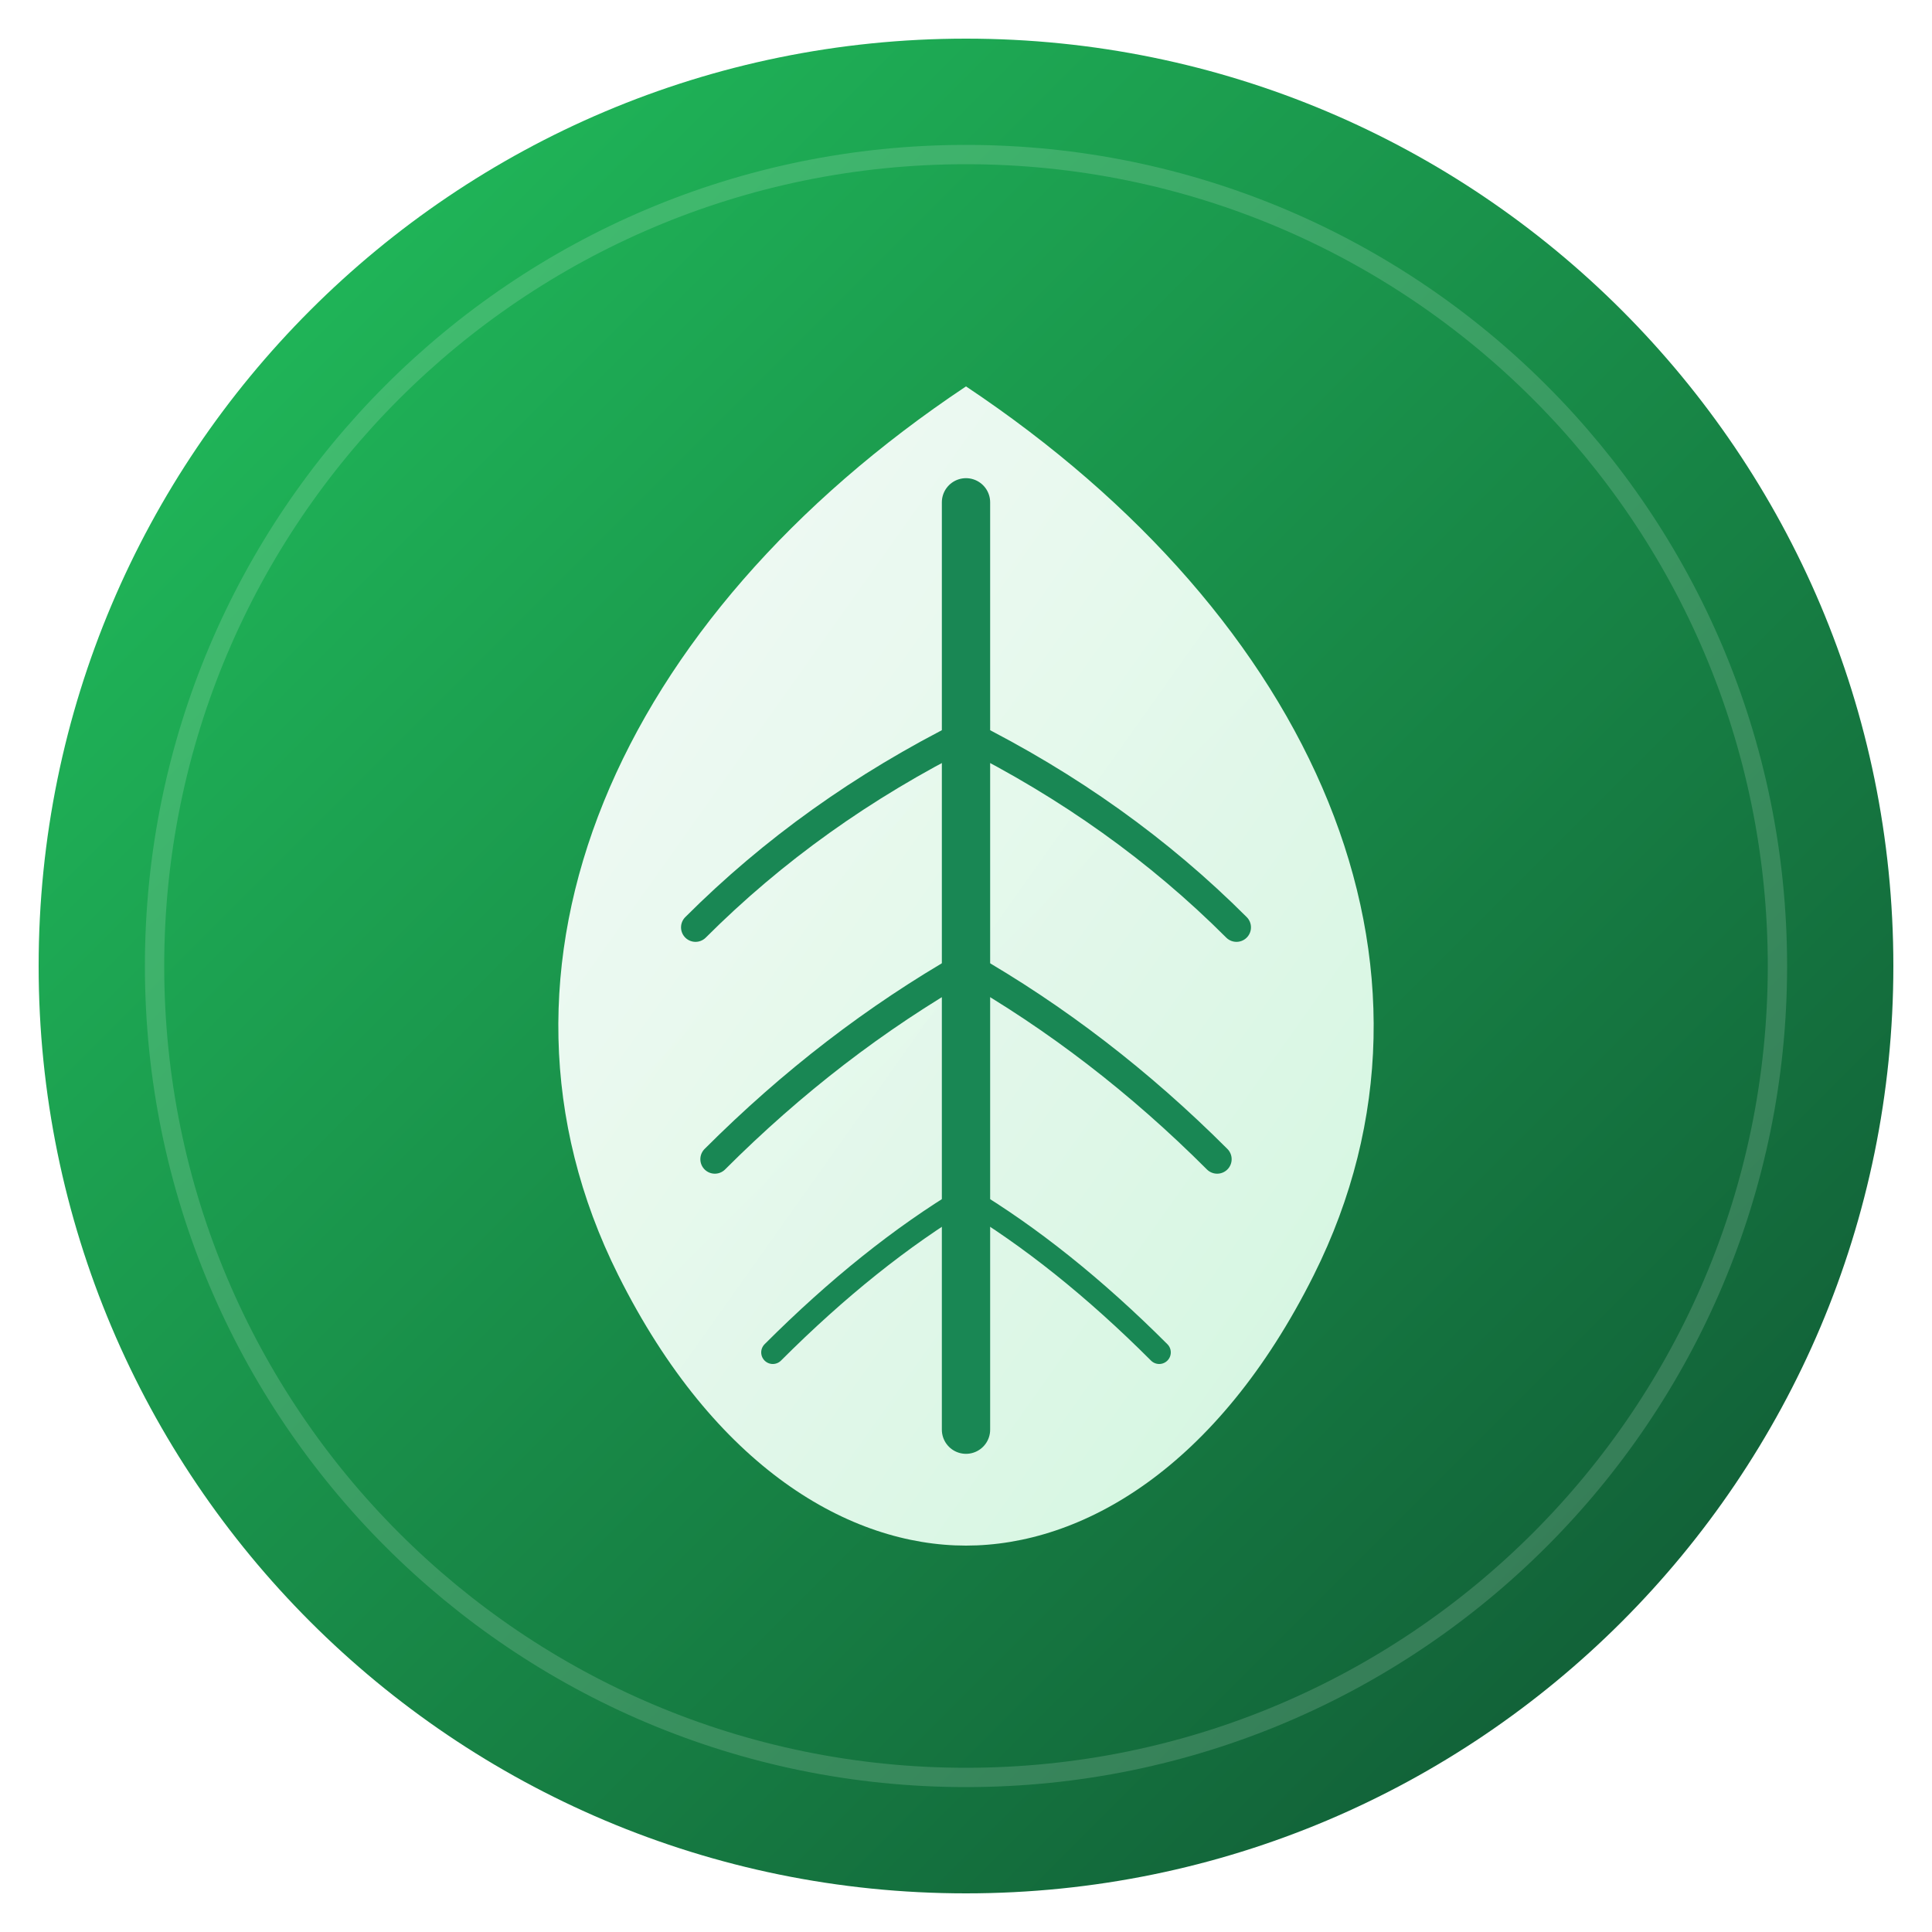
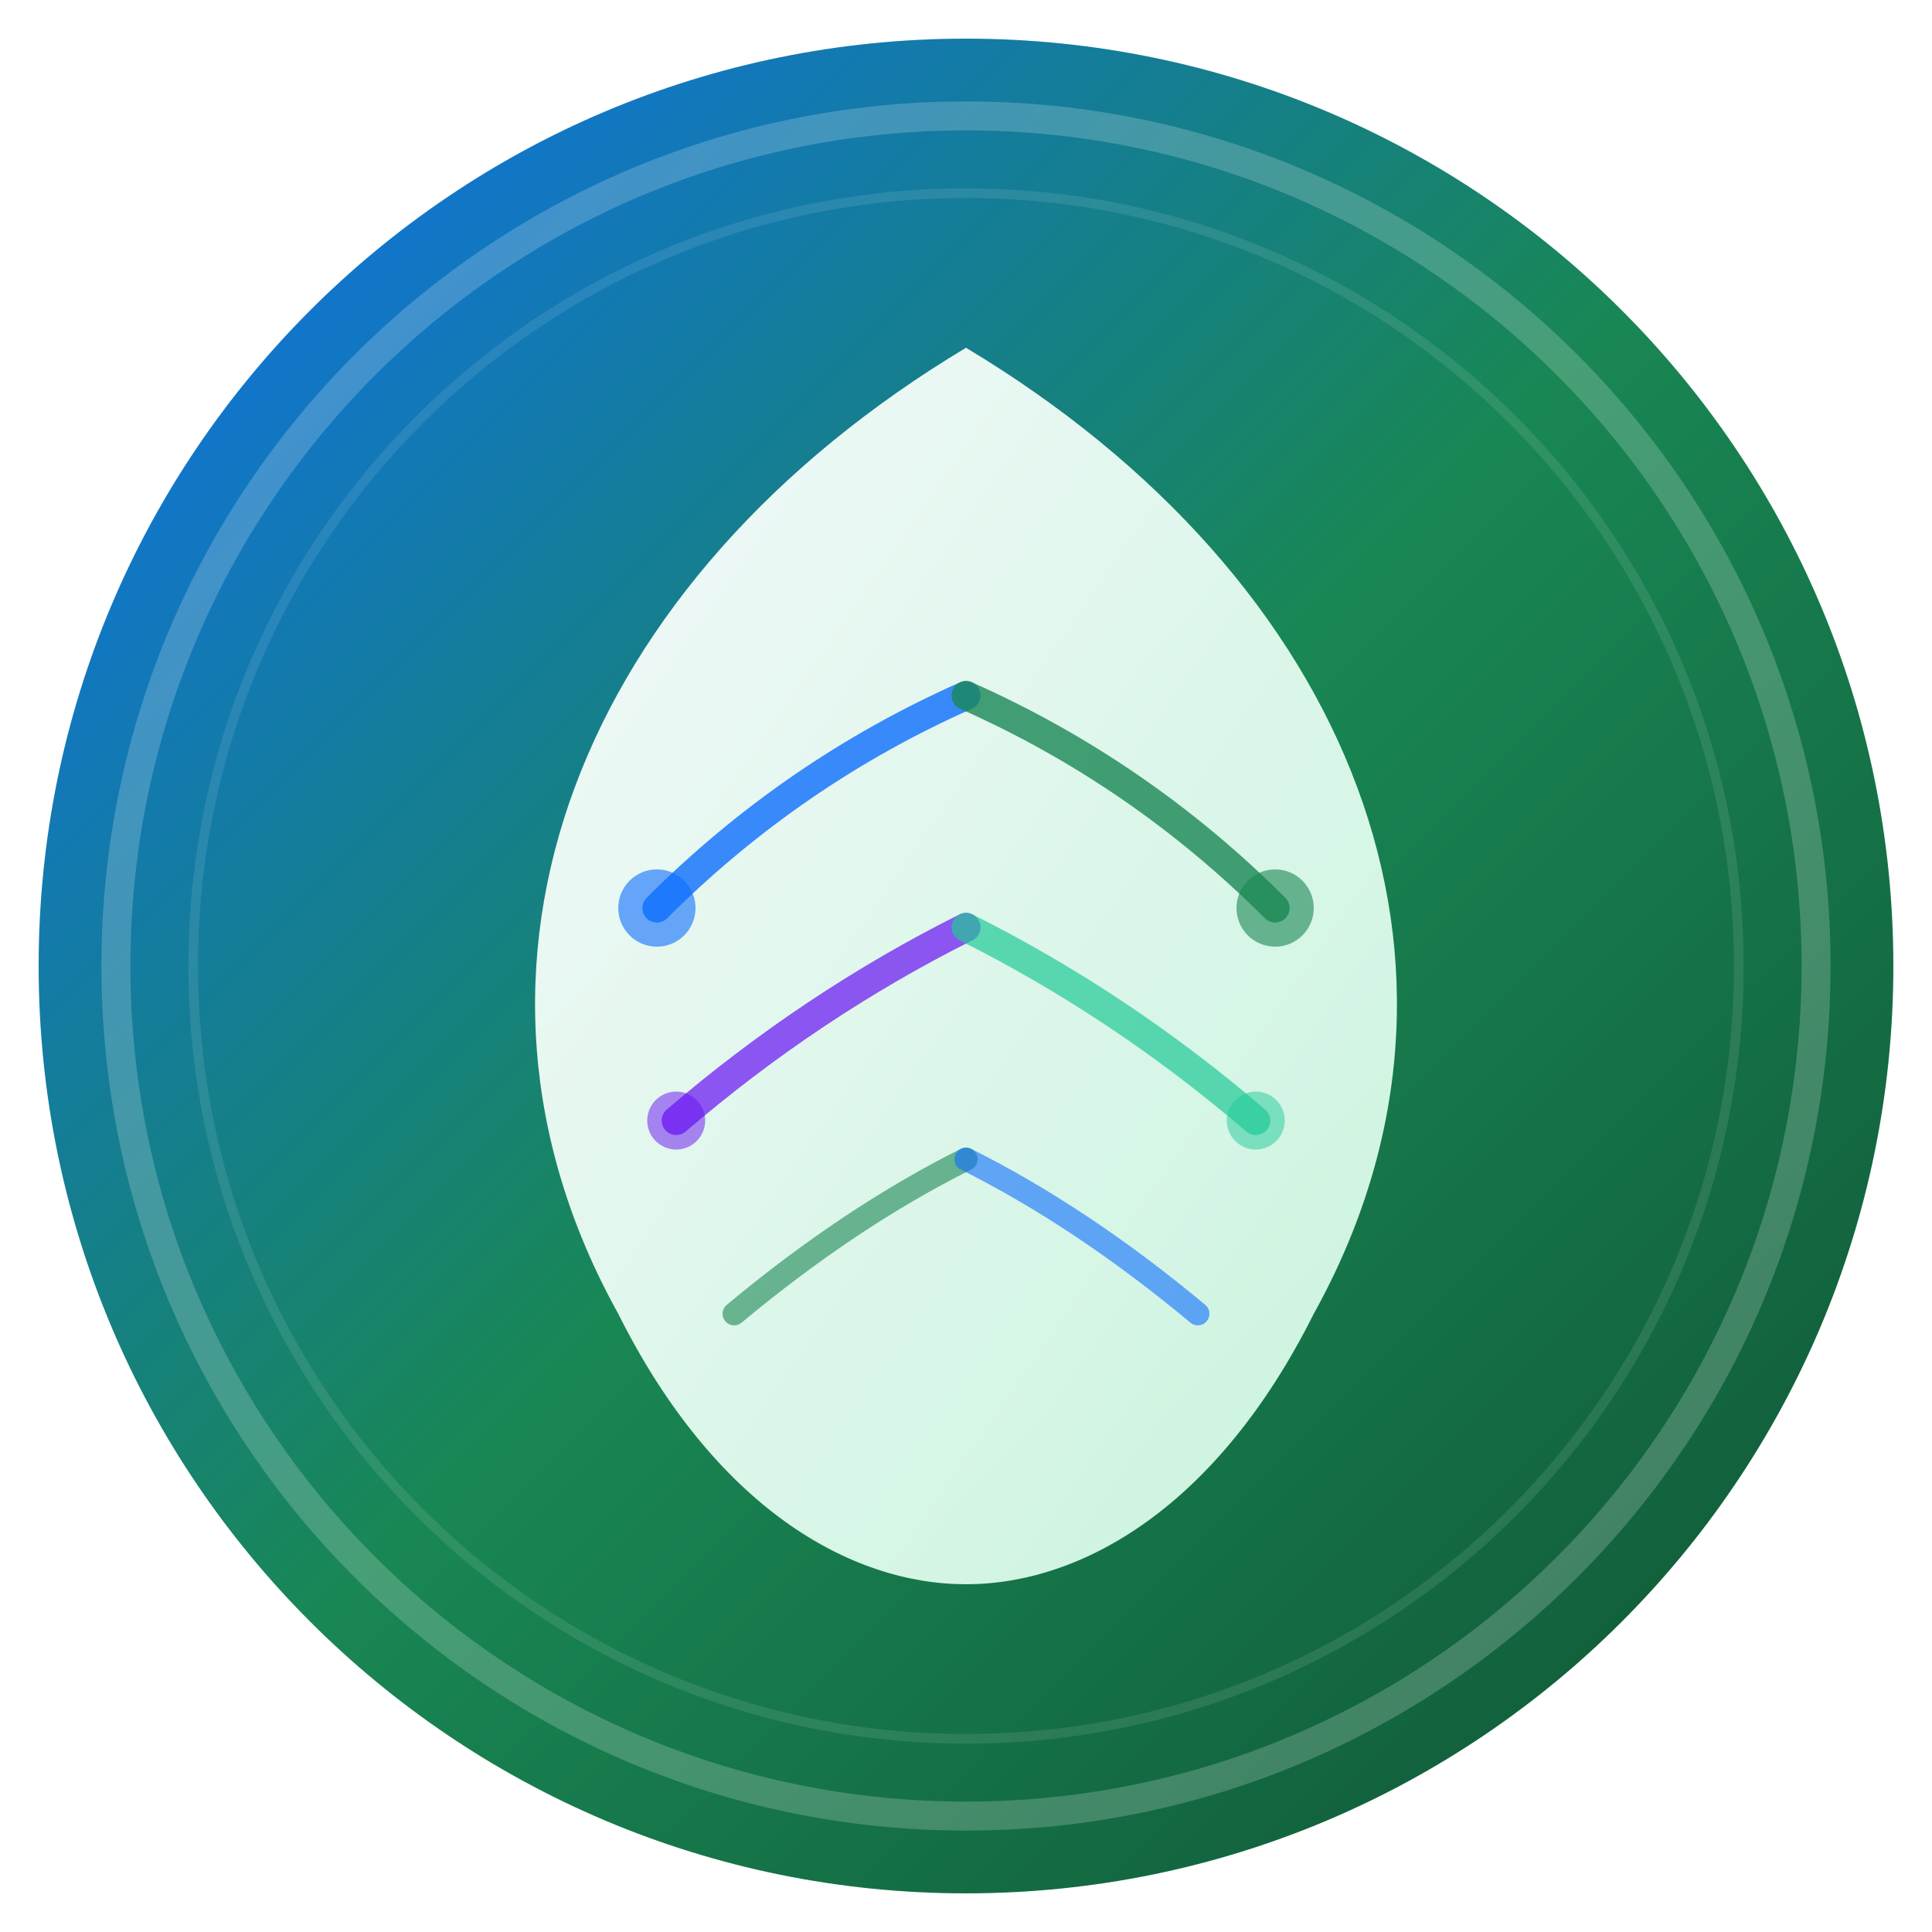
<svg xmlns="http://www.w3.org/2000/svg" viewBox="0 0 100 100">
  <defs>
    <linearGradient id="bgGrad" x1="0%" y1="0%" x2="100%" y2="100%">
-       <stop offset="0%" style="stop-color:#22c55e" />
+       <stop offset="0%" style="stop-color:#0d6efd" />
+       <stop offset="50%" style="stop-color:#198754" />
      <stop offset="100%" style="stop-color:#0f5132" />
    </linearGradient>
    <linearGradient id="leafGrad" x1="0%" y1="0%" x2="100%" y2="100%">
      <stop offset="0%" style="stop-color:#ffffff" />
-       <stop offset="100%" style="stop-color:#dcfce7" />
+       <stop offset="100%" style="stop-color:#d1fae5" />
+     </linearGradient>
+     <linearGradient id="veinGrad" x1="0%" y1="0%" x2="0%" y2="100%">
+       <stop offset="0%" style="stop-color:#0d6efd" />
+       <stop offset="100%" style="stop-color:#198754" />
    </linearGradient>
  </defs>
  <circle cx="50" cy="50" r="48" fill="url(#bgGrad)" />
-   <circle cx="50" cy="50" r="42" fill="none" stroke="rgba(255,255,255,0.15)" stroke-width="1" />
-   <path d="M50 20 C32 32, 24 50, 32 66 C37 76, 44 80, 50 80 C56 80, 63 76, 68 66 C76 50, 68 32, 50 20Z" fill="url(#leafGrad)" opacity="0.95" />
-   <path d="M50 26 Q50 50 50 74" stroke="#198754" stroke-width="2.5" fill="none" stroke-linecap="round" />
-   <path d="M50 38 Q42 42 36 48" stroke="#198754" stroke-width="1.5" fill="none" stroke-linecap="round" />
-   <path d="M50 38 Q58 42 64 48" stroke="#198754" stroke-width="1.5" fill="none" stroke-linecap="round" />
-   <path d="M50 50 Q43 54 37 60" stroke="#198754" stroke-width="1.5" fill="none" stroke-linecap="round" />
-   <path d="M50 50 Q57 54 63 60" stroke="#198754" stroke-width="1.5" fill="none" stroke-linecap="round" />
-   <path d="M50 62 Q45 65 40 70" stroke="#198754" stroke-width="1.2" fill="none" stroke-linecap="round" />
-   <path d="M50 62 Q55 65 60 70" stroke="#198754" stroke-width="1.2" fill="none" stroke-linecap="round" />
+   <circle cx="50" cy="50" r="44" fill="none" stroke="rgba(255,255,255,0.2)" stroke-width="1.5" />
+   <circle cx="50" cy="50" r="40" fill="none" stroke="rgba(255,255,255,0.1)" stroke-width="0.5" />
+   <path d="M50 18 C30 30, 22 50, 32 68 C37 78, 44 82, 50 82 C56 82, 63 78, 68 68 C78 50, 70 30, 50 18Z" fill="url(#leafGrad)" opacity="0.95" />
+   <path d="M50 24 Q50 50 50 76" stroke="url(#veinGrad)" stroke-width="2.5" fill="none" stroke-linecap="round" />
+   <path d="M50 36 Q41 40 34 47" stroke="#0d6efd" stroke-width="1.5" fill="none" stroke-linecap="round" opacity="0.8" />
+   <path d="M50 36 Q59 40 66 47" stroke="#198754" stroke-width="1.5" fill="none" stroke-linecap="round" opacity="0.8" />
+   <path d="M50 48 Q42 52 35 58" stroke="#6610f2" stroke-width="1.5" fill="none" stroke-linecap="round" opacity="0.7" />
+   <path d="M50 48 Q58 52 65 58" stroke="#20c997" stroke-width="1.5" fill="none" stroke-linecap="round" opacity="0.7" />
+   <path d="M50 60 Q44 63 38 68" stroke="#198754" stroke-width="1.2" fill="none" stroke-linecap="round" opacity="0.6" />
+   <path d="M50 60 Q56 63 62 68" stroke="#0d6efd" stroke-width="1.2" fill="none" stroke-linecap="round" opacity="0.6" />
+   <circle cx="34" cy="47" r="2" fill="#0d6efd" opacity="0.6" />
+   <circle cx="66" cy="47" r="2" fill="#198754" opacity="0.6" />
+   <circle cx="35" cy="58" r="1.5" fill="#6610f2" opacity="0.5" />
+   <circle cx="65" cy="58" r="1.5" fill="#20c997" opacity="0.5" />
</svg>
